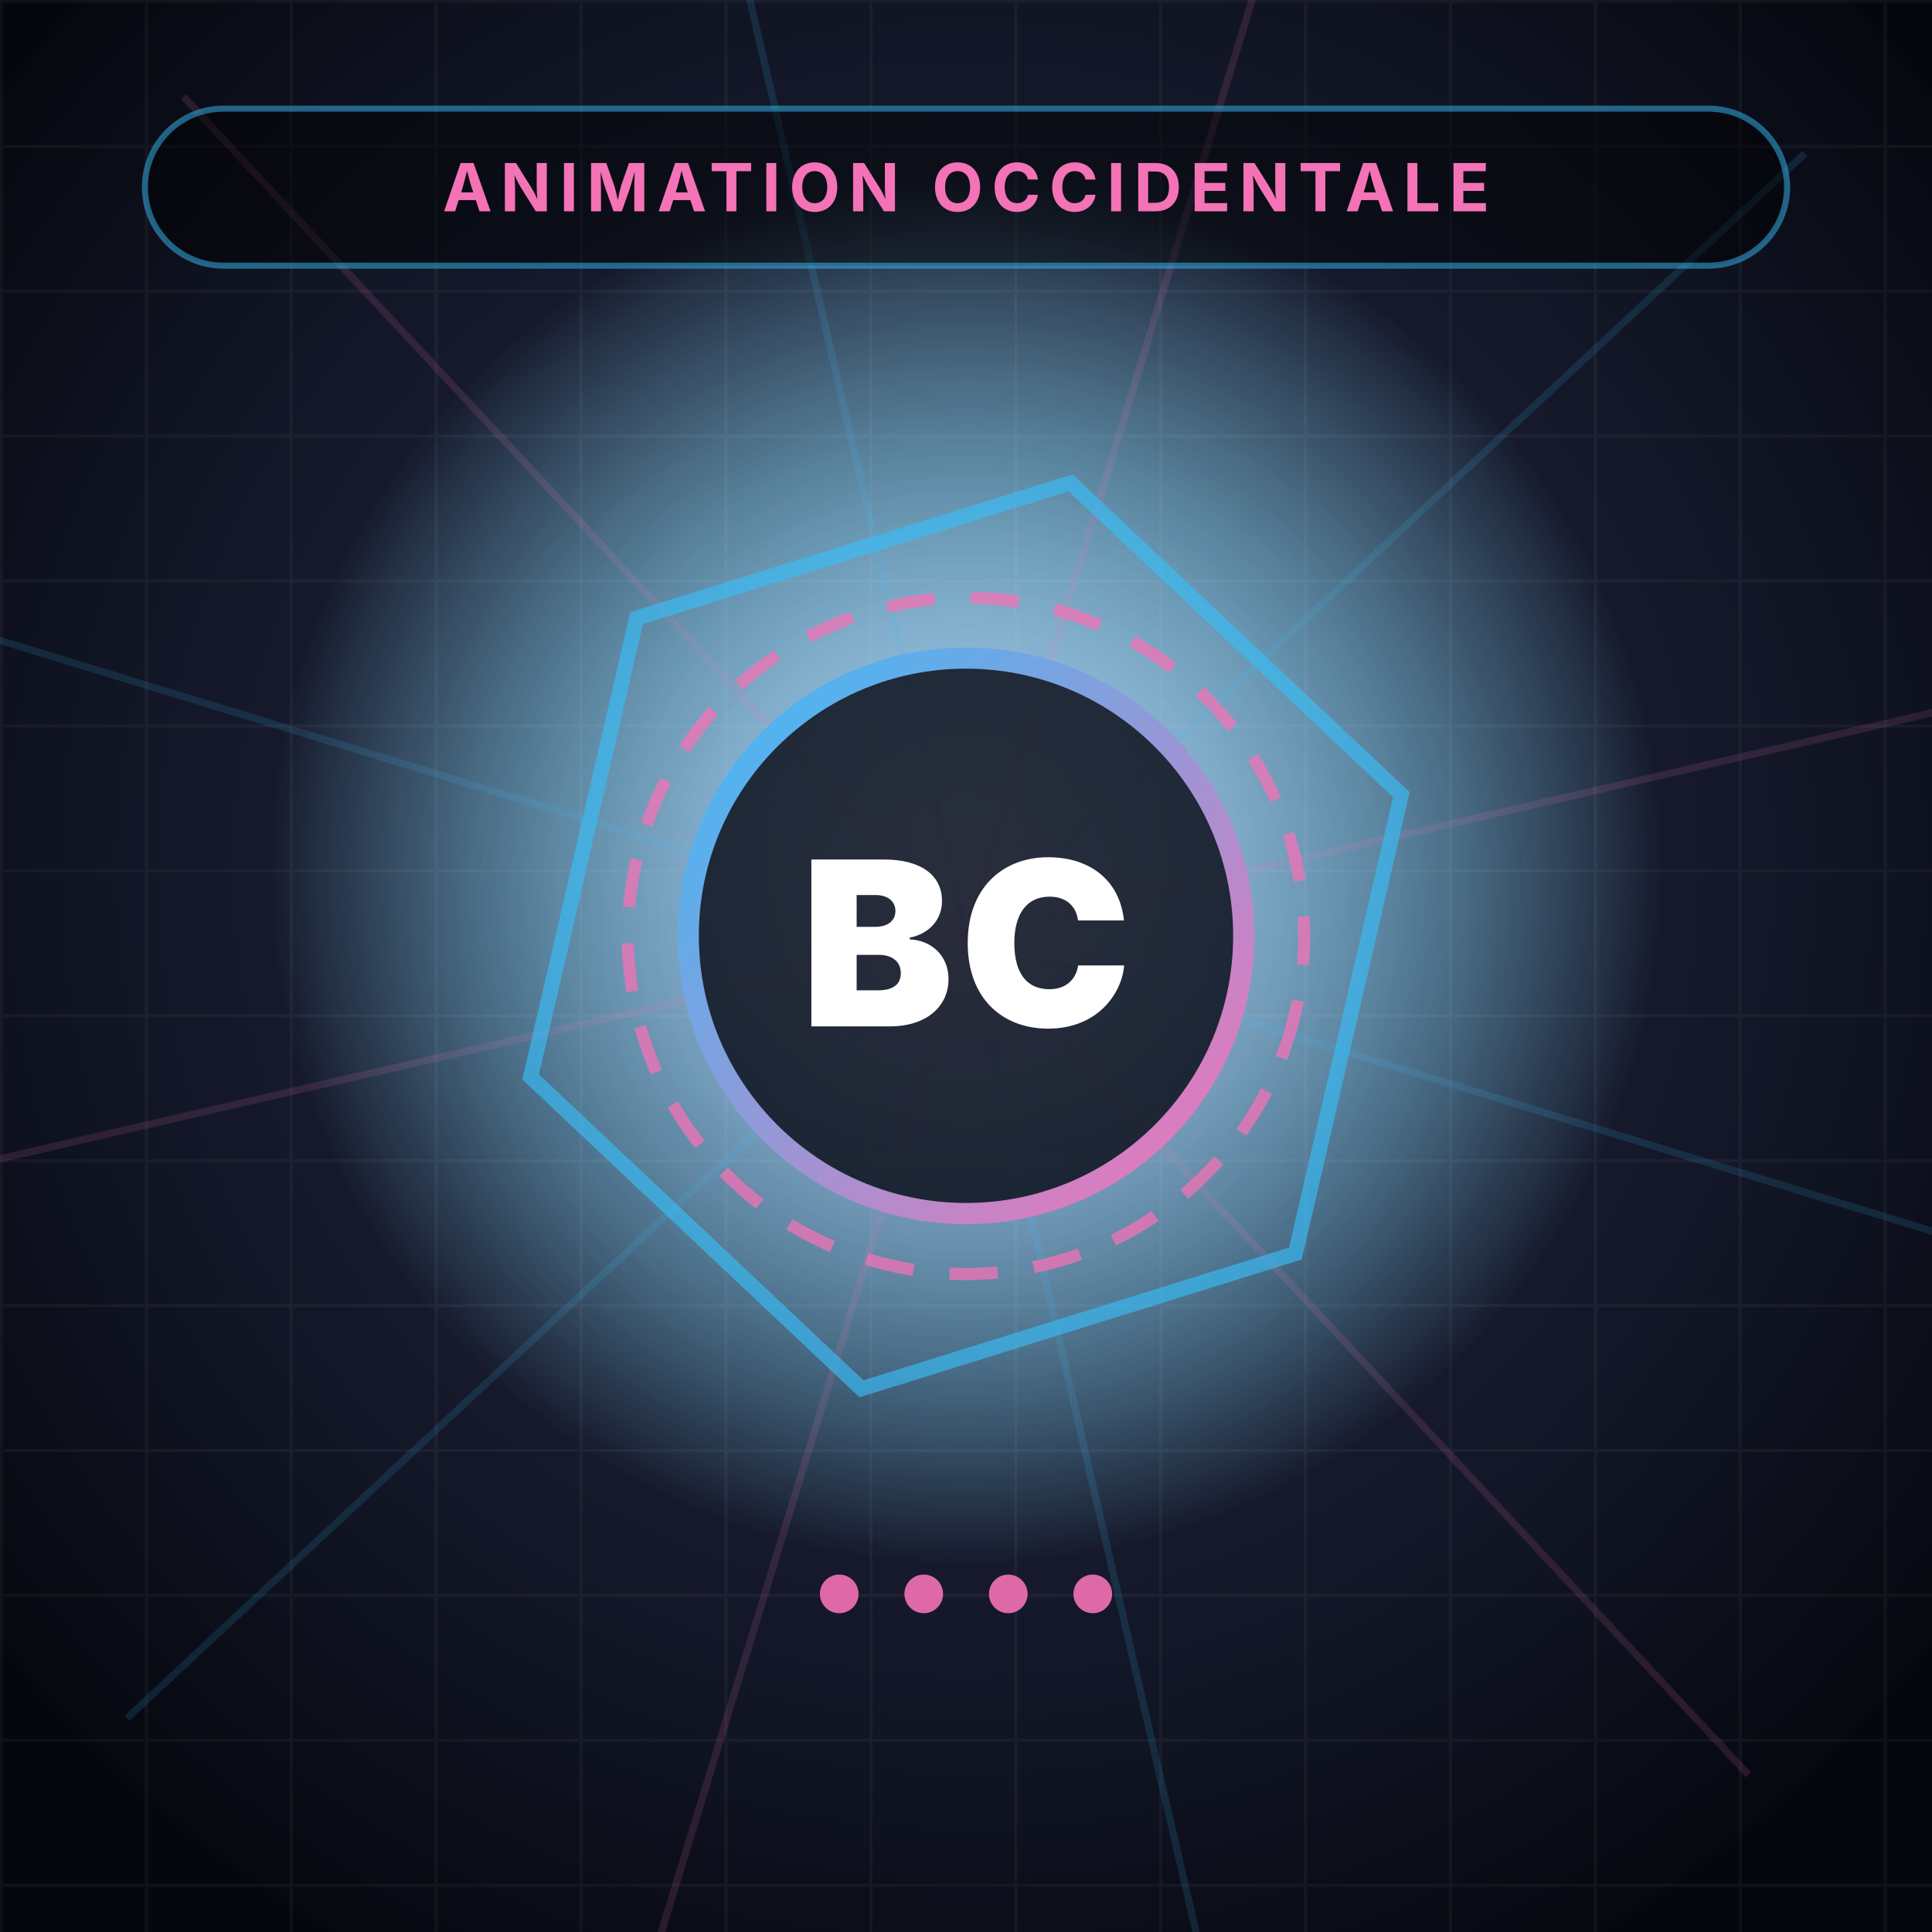
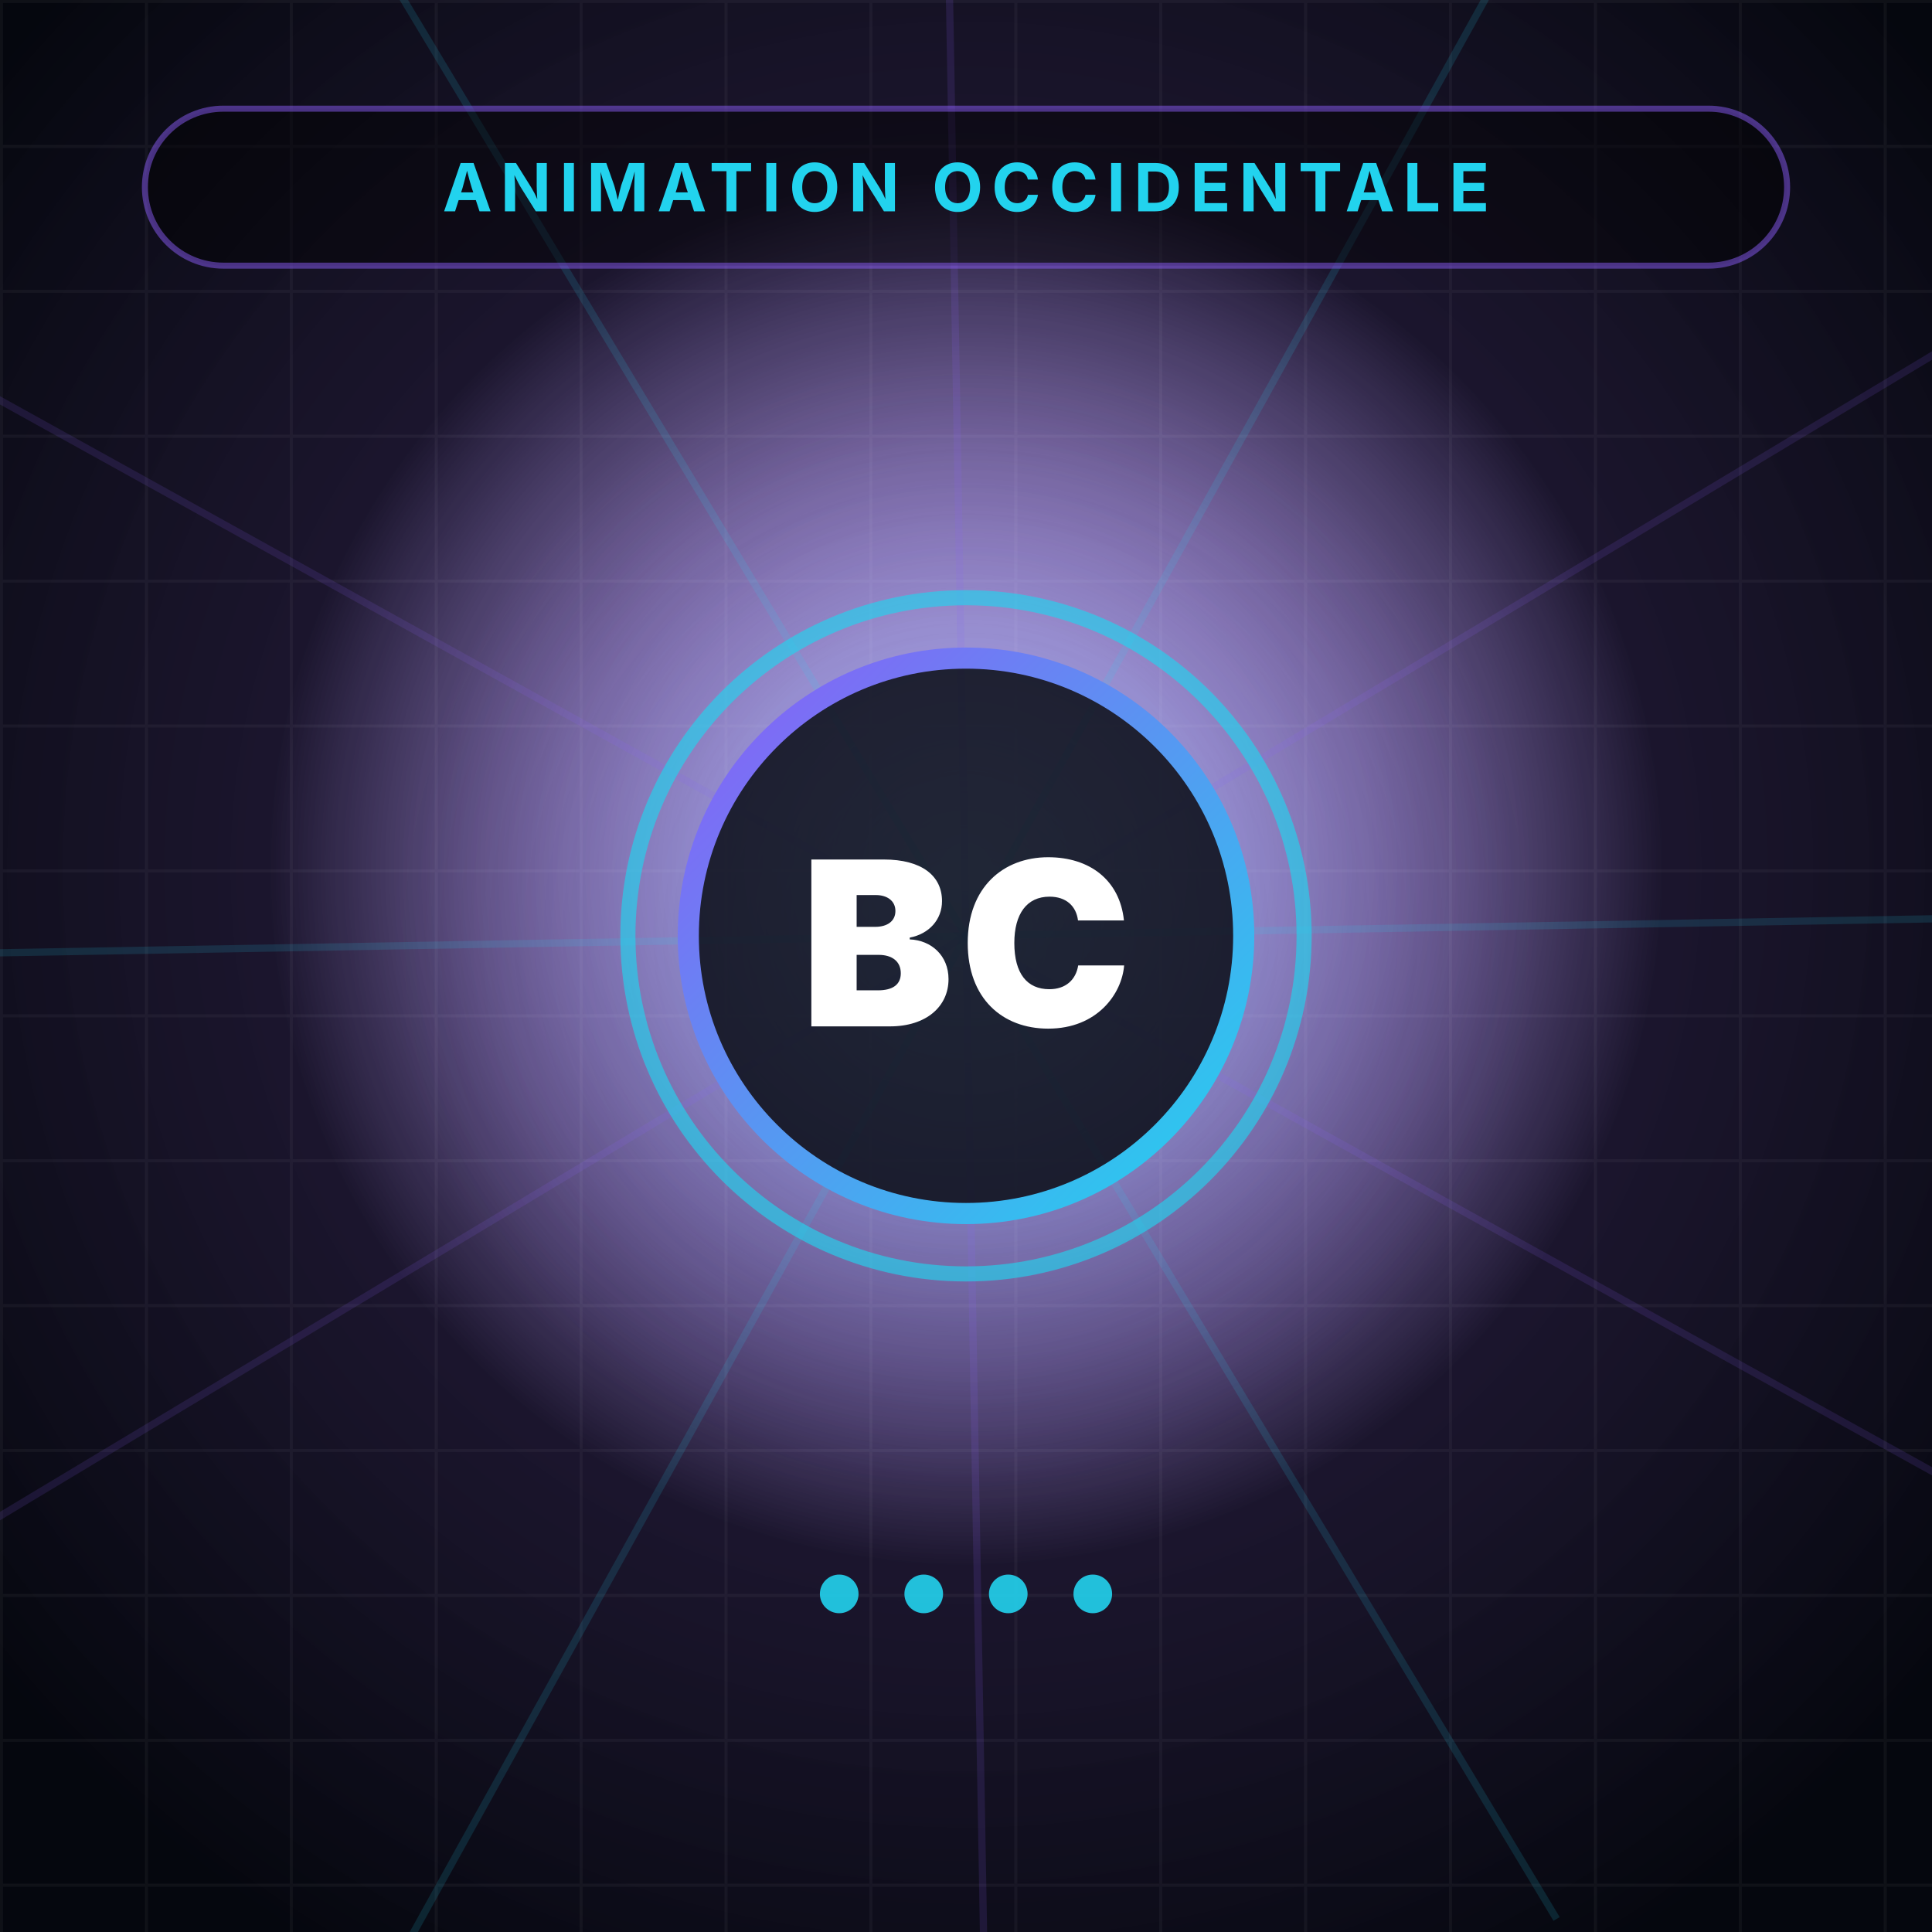
<svg xmlns="http://www.w3.org/2000/svg" viewBox="0 0 320 320" width="320" height="320">
  <defs>
    <radialGradient id="bgGrad" cx="50%" cy="45%" r="65%">
-       <stop offset="0%" stop-color="#38bdf8" stop-opacity="0.34" />
-       <stop offset="55%" stop-color="#0d1124" stop-opacity="0.96" />
+       <stop offset="0%" stop-color="#8b5cf6" stop-opacity="0.36" />
+       <stop offset="55%" stop-color="#130d26" stop-opacity="0.96" />
      <stop offset="100%" stop-color="#05070e" stop-opacity="1" />
    </radialGradient>
    <radialGradient id="glow" cx="50%" cy="50%" r="50%">
-       <stop offset="0%" stop-color="#f472b6" stop-opacity="0.7" />
-       <stop offset="100%" stop-color="#38bdf8" stop-opacity="0" />
+       <stop offset="0%" stop-color="#22d3ee" stop-opacity="0.7" />
+       <stop offset="100%" stop-color="#8b5cf6" stop-opacity="0" />
    </radialGradient>
    <linearGradient id="badgeGrad" x1="0%" y1="0%" x2="100%" y2="100%">
-       <stop offset="0%" stop-color="#38bdf8" />
-       <stop offset="100%" stop-color="#f472b6" />
+       <stop offset="0%" stop-color="#8b5cf6" />
+       <stop offset="100%" stop-color="#22d3ee" />
    </linearGradient>
    <pattern id="grid" width="24" height="24" patternUnits="userSpaceOnUse">
      <path d="M 24 0 L 0 0 0 24" fill="none" stroke="#ffffff" stroke-opacity="0.04" stroke-width="1" />
    </pattern>
  </defs>
  <rect width="320" height="320" fill="url(#bgGrad)" />
  <rect width="320" height="320" fill="url(#grid)" />
-   <g transform="rotate(4 160 155)">
-     <line x1="160" y1="155" x2="345.13" y2="197.741" stroke="#38bdf8" stroke-width="1.2" opacity="0.14" />
-     <line x1="160" y1="155" x2="298.957" y2="284.58" stroke="#f472b6" stroke-width="1.2" opacity="0.14" />
-     <line x1="160" y1="155" x2="215.551" y2="336.698" stroke="#38bdf8" stroke-width="1.2" opacity="0.14" />
-     <line x1="160" y1="155" x2="117.259" y2="340.13" stroke="#f472b6" stroke-width="1.2" opacity="0.14" />
-     <line x1="160" y1="155" x2="30.42" y2="293.957" stroke="#38bdf8" stroke-width="1.2" opacity="0.14" />
-     <line x1="160" y1="155" x2="-21.698" y2="210.551" stroke="#f472b6" stroke-width="1.2" opacity="0.14" />
-     <line x1="160" y1="155" x2="-25.13" y2="112.259" stroke="#38bdf8" stroke-width="1.2" opacity="0.14" />
-     <line x1="160" y1="155" x2="21.043" y2="25.42" stroke="#f472b6" stroke-width="1.2" opacity="0.14" />
-     <line x1="160" y1="155" x2="104.449" y2="-26.698" stroke="#38bdf8" stroke-width="1.2" opacity="0.14" />
-     <line x1="160" y1="155" x2="202.741" y2="-30.13" stroke="#f472b6" stroke-width="1.2" opacity="0.14" />
-     <line x1="160" y1="155" x2="289.58" y2="16.043" stroke="#38bdf8" stroke-width="1.2" opacity="0.14" />
-     <line x1="160" y1="155" x2="341.698" y2="99.449" stroke="#f472b6" stroke-width="1.2" opacity="0.14" />
+   <g transform="rotate(29 160 155)">
+     <line x1="160" y1="155" x2="350.0" y2="155.0" stroke="#8b5cf6" stroke-width="1.2" opacity="0.14" />
+     <line x1="160" y1="155" x2="324.5" y2="250.0" stroke="#22d3ee" stroke-width="1.2" opacity="0.14" />
+     <line x1="160" y1="155" x2="255.0" y2="319.5" stroke="#8b5cf6" stroke-width="1.2" opacity="0.14" />
+     <line x1="160" y1="155" x2="160.0" y2="345.0" stroke="#22d3ee" stroke-width="1.2" opacity="0.14" />
+     <line x1="160" y1="155" x2="65.0" y2="319.5" stroke="#8b5cf6" stroke-width="1.2" opacity="0.14" />
+     <line x1="160" y1="155" x2="-4.5" y2="250.0" stroke="#22d3ee" stroke-width="1.2" opacity="0.14" />
+     <line x1="160" y1="155" x2="-30.0" y2="155.0" stroke="#8b5cf6" stroke-width="1.2" opacity="0.14" />
+     <line x1="160" y1="155" x2="-4.5" y2="60.0" stroke="#22d3ee" stroke-width="1.2" opacity="0.14" />
+     <line x1="160" y1="155" x2="65.0" y2="-9.5" stroke="#8b5cf6" stroke-width="1.2" opacity="0.14" />
+     <line x1="160" y1="155" x2="160.0" y2="-35.0" stroke="#22d3ee" stroke-width="1.2" opacity="0.14" />
+     <line x1="160" y1="155" x2="255.0" y2="-9.5" stroke="#8b5cf6" stroke-width="1.2" opacity="0.14" />
+     <line x1="160" y1="155" x2="324.5" y2="60.0" stroke="#22d3ee" stroke-width="1.2" opacity="0.14" />
  </g>
  <circle cx="160" cy="155" r="95" fill="url(#glow)" opacity="0.35" />
-   <g transform="rotate(13 160 155)">
-     <polygon points="160,78 225,116 225,194 160,232 95,194 95,116" fill="none" stroke="#38bdf8" stroke-width="2.5" opacity="0.65" />
-     <circle cx="160" cy="155" r="56" fill="none" stroke="#f472b6" stroke-width="2" stroke-dasharray="8 6" opacity="0.75" />
-   </g>
-   <circle cx="160" cy="155" r="46" fill="#090c16" fill-opacity="0.82" stroke="url(#badgeGrad)" stroke-width="3.5" />
+   <circle cx="160" cy="155" r="56" fill="none" stroke="#22d3ee" stroke-width="2.5" opacity="0.65" />
+   <circle cx="160" cy="155" r="46" fill="#090c16" fill-opacity="0.85" stroke="url(#badgeGrad)" stroke-width="3.5" />
  <text x="160" y="170" text-anchor="middle" font-family="system-ui, -apple-system, 'Segoe UI', sans-serif" font-weight="900" font-size="38" letter-spacing="1" fill="#ffffff">BC</text>
-   <rect x="24" y="18" width="272" height="26" rx="13" fill="#000000" fill-opacity="0.45" stroke="#38bdf8" stroke-opacity="0.5" />
-   <text x="160" y="35" text-anchor="middle" font-family="system-ui, -apple-system, 'Segoe UI', sans-serif" font-weight="700" font-size="11" letter-spacing="1.4" fill="#f472b6">ANIMATION OCCIDENTALE</text>
-   <circle cx="139" cy="264" r="3.2" fill="#f472b6" opacity="0.9" />
-   <circle cx="153" cy="264" r="3.2" fill="#f472b6" opacity="0.9" />
-   <circle cx="167" cy="264" r="3.2" fill="#f472b6" opacity="0.9" />
-   <circle cx="181" cy="264" r="3.2" fill="#f472b6" opacity="0.9" />
+   <rect x="24" y="18" width="272" height="26" rx="13" fill="#000000" fill-opacity="0.45" stroke="#8b5cf6" stroke-opacity="0.5" />
+   <text x="160" y="35" text-anchor="middle" font-family="system-ui, -apple-system, 'Segoe UI', sans-serif" font-weight="700" font-size="11" letter-spacing="1.4" fill="#22d3ee">ANIMATION OCCIDENTALE</text>
+   <circle cx="139.0" cy="264" r="3.2" fill="#22d3ee" opacity="0.9" />
+   <circle cx="153.0" cy="264" r="3.2" fill="#22d3ee" opacity="0.9" />
+   <circle cx="167.0" cy="264" r="3.2" fill="#22d3ee" opacity="0.9" />
+   <circle cx="181.0" cy="264" r="3.2" fill="#22d3ee" opacity="0.9" />
</svg>
